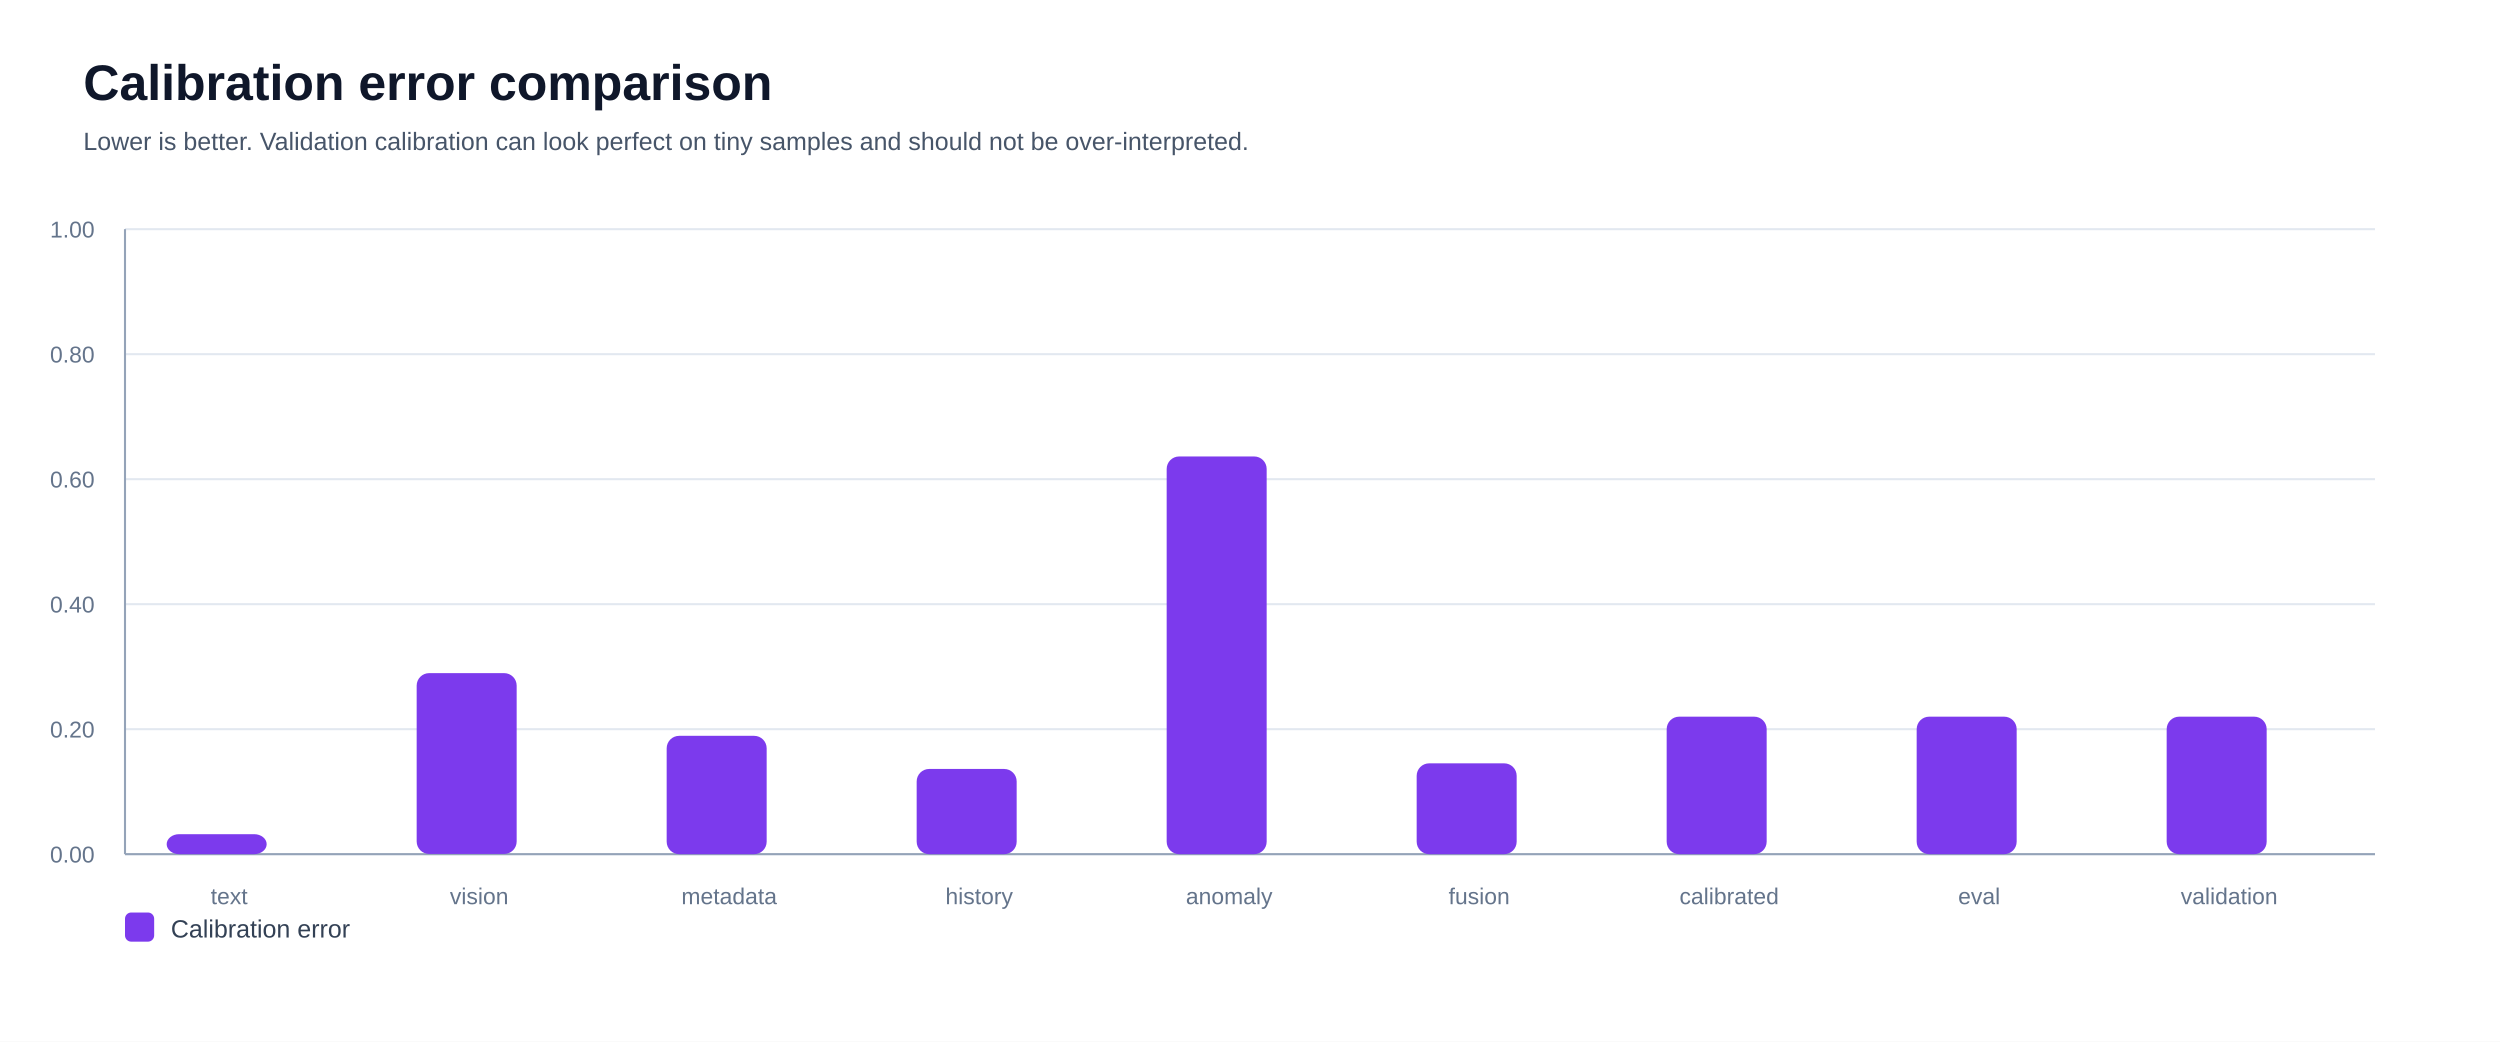
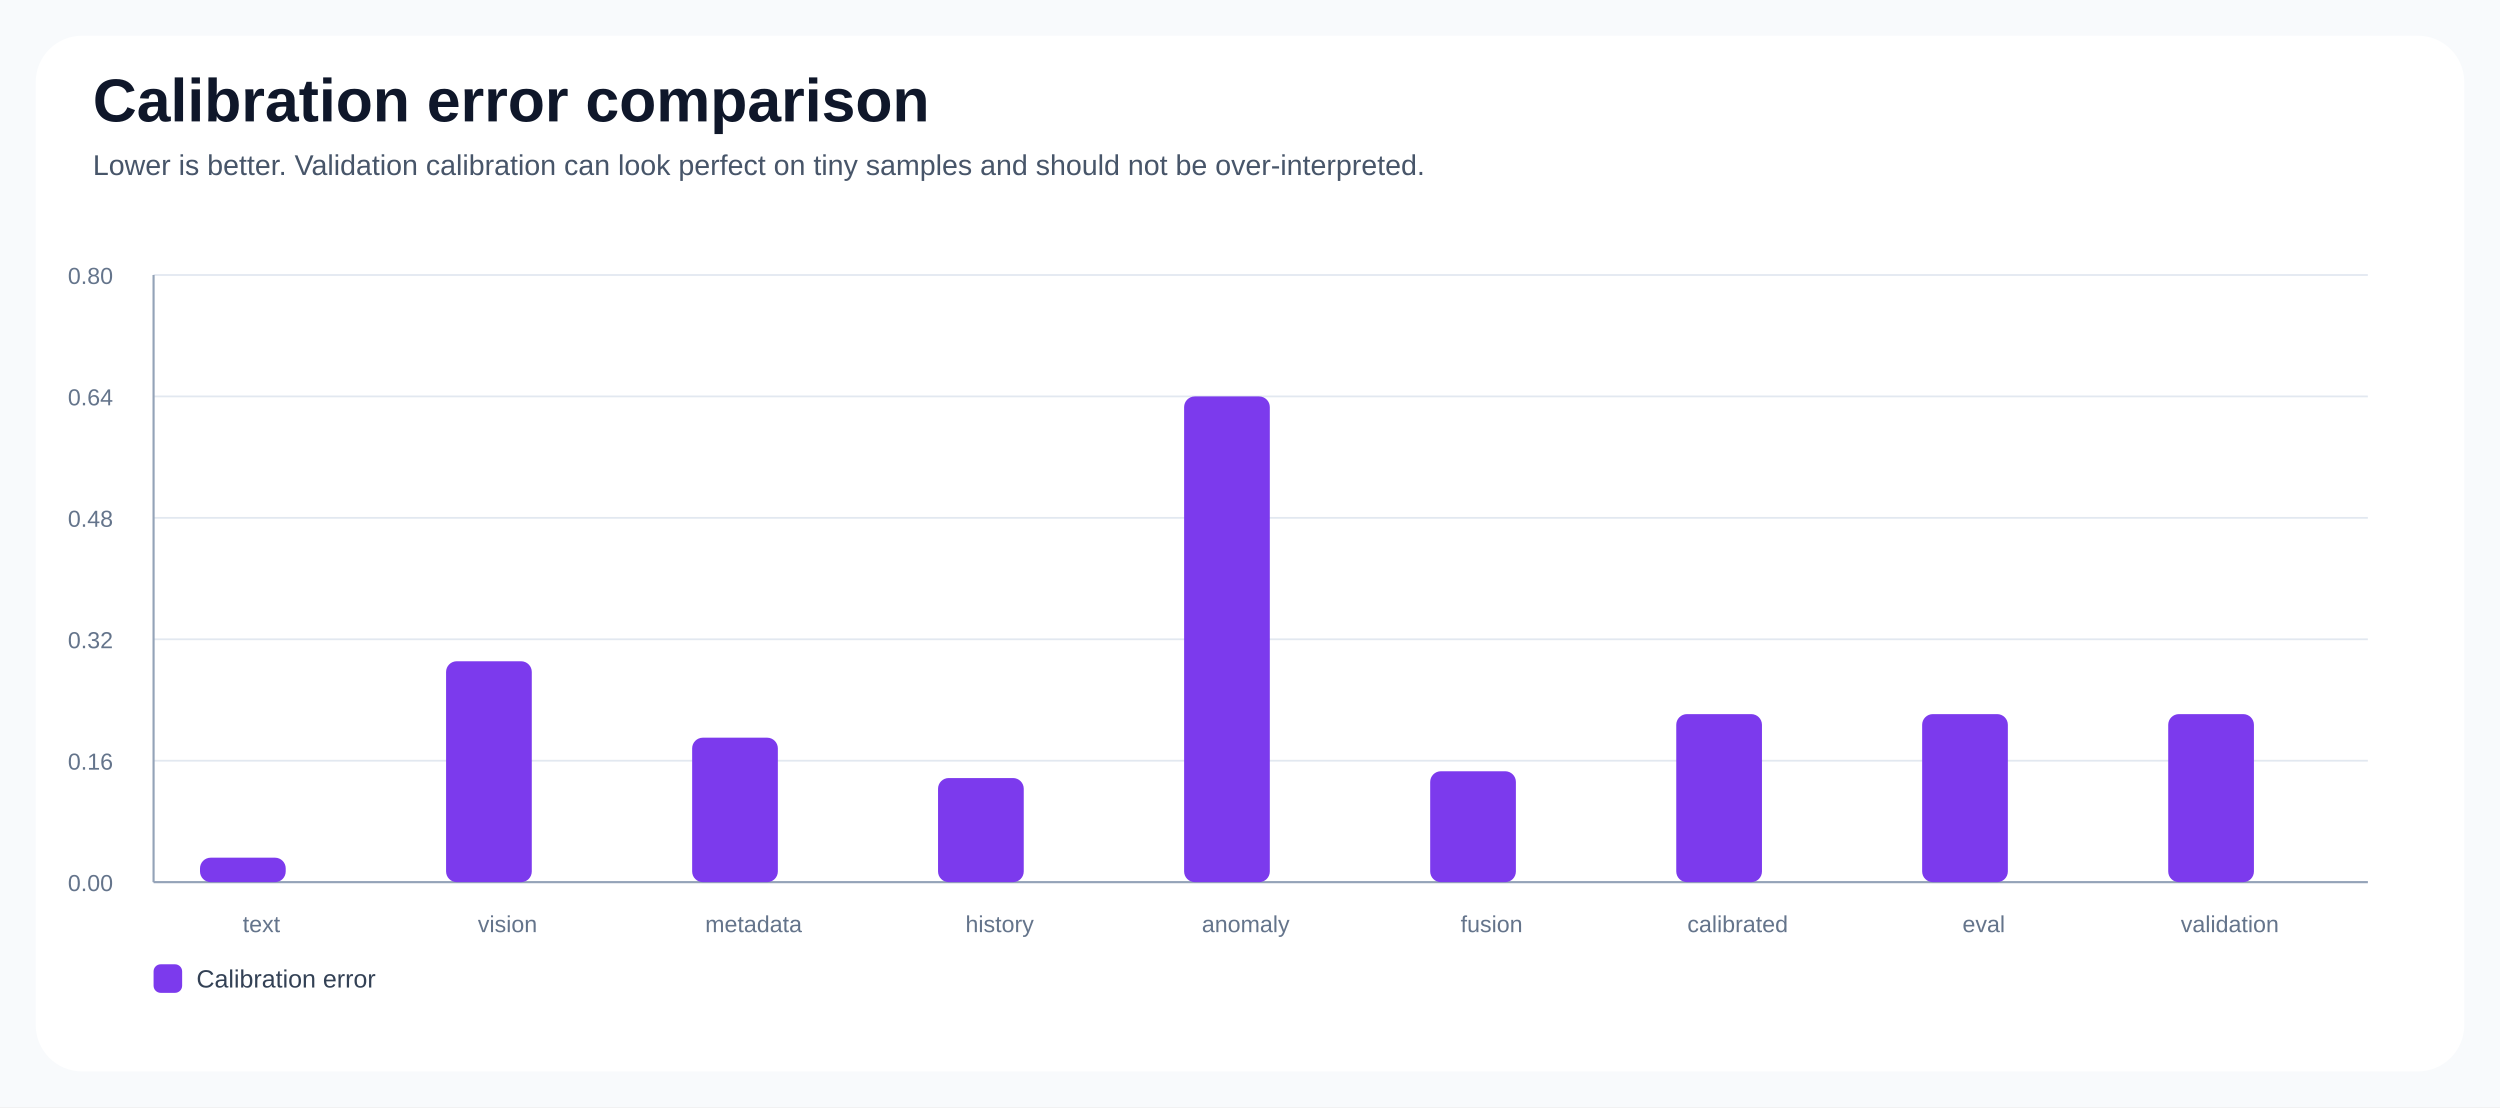
- <svg xmlns="http://www.w3.org/2000/svg" width="1200" height="500" viewBox="0 0 1200 500" role="img">
+ <svg xmlns="http://www.w3.org/2000/svg" width="1400" height="620" viewBox="0 0 1400 620" role="img">
  <style>
text { font-family: 'Segoe UI', Arial, sans-serif; fill: #0f172a; }
- .title { font-size: 24px; font-weight: 700; }
- .subtitle { font-size: 12px; fill: #475569; }
- .card { fill: #f8fafc; stroke: #cbd5e1; stroke-width: 1.5; rx: 14; }
- .accent { fill: #eff6ff; stroke: #93c5fd; stroke-width: 1.5; rx: 14; }
- .warn { fill: #fff7ed; stroke: #fdba74; stroke-width: 1.5; rx: 14; }
- .label { font-size: 13px; fill: #475569; }
- .value { font-size: 28px; font-weight: 700; }
- .small { font-size: 11px; fill: #64748b; }
- .axis { stroke: #94a3b8; stroke-width: 1; }
+ .title { font-size: 34px; font-weight: 700; }
+ .subtitle { font-size: 16px; fill: #475569; }
+ .card { fill: #ffffff; stroke: #cbd5e1; stroke-width: 1.5; rx: 20; }
+ .accent { fill: #eff6ff; stroke: #60a5fa; stroke-width: 1.5; rx: 20; }
+ .warn { fill: #fff7ed; stroke: #fb923c; stroke-width: 1.5; rx: 20; }
+ .label { font-size: 15px; font-weight: 600; fill: #475569; }
+ .value { font-size: 32px; font-weight: 700; }
+ .value-compact { font-size: 22px; font-weight: 700; }
+ .small { font-size: 13px; fill: #64748b; }
+ .axis { stroke: #94a3b8; stroke-width: 1.2; }
.grid { stroke: #e2e8f0; stroke-width: 1; }
- .legend { font-size: 12px; fill: #334155; }
- .stub { font-size: 16px; font-weight: 600; }
+ .legend { font-size: 14px; fill: #334155; }
+ .stub { font-size: 20px; font-weight: 600; }
</style>
-   <rect x="0" y="0" width="1200" height="500" fill="#ffffff" />
-   <text class="title" x="40" y="48">Calibration error comparison</text>
-   <text class="subtitle" x="40" y="72">Lower is better. Validation calibration can look perfect on tiny samples and should not be over-interpreted.</text>
-   <line class="grid" x1="60" y1="410.0" x2="1140" y2="410.0" />
-   <text class="small" x="24" y="414.0">0.00</text>
-   <line class="grid" x1="60" y1="350.0" x2="1140" y2="350.0" />
-   <text class="small" x="24" y="354.0">0.20</text>
-   <line class="grid" x1="60" y1="290.0" x2="1140" y2="290.0" />
-   <text class="small" x="24" y="294.0">0.40</text>
-   <line class="grid" x1="60" y1="230.0" x2="1140" y2="230.0" />
-   <text class="small" x="24" y="234.0">0.60</text>
-   <line class="grid" x1="60" y1="170.0" x2="1140" y2="170.0" />
-   <text class="small" x="24" y="174.0">0.80</text>
-   <line class="grid" x1="60" y1="110.0" x2="1140" y2="110.0" />
-   <text class="small" x="24" y="114.0">1.00</text>
-   <line class="axis" x1="60" y1="110" x2="60" y2="410" />
-   <line class="axis" x1="60" y1="410" x2="1140" y2="410" />
-   <rect x="80.0" y="400.4" width="48.0" height="9.6" fill="#7c3aed" rx="6" />
-   <text class="small" x="110.0" y="434" text-anchor="middle">text</text>
-   <rect x="200.0" y="323.1" width="48.0" height="86.8" fill="#7c3aed" rx="6" />
-   <text class="small" x="230.0" y="434" text-anchor="middle">vision</text>
-   <rect x="320.0" y="353.2" width="48.0" height="56.8" fill="#7c3aed" rx="6" />
-   <text class="small" x="350.0" y="434" text-anchor="middle">metadata</text>
-   <rect x="440.0" y="369.1" width="48.0" height="40.9" fill="#7c3aed" rx="6" />
-   <text class="small" x="470.0" y="434" text-anchor="middle">history</text>
-   <rect x="560.0" y="219.1" width="48.0" height="190.9" fill="#7c3aed" rx="6" />
-   <text class="small" x="590.0" y="434" text-anchor="middle">anomaly</text>
-   <rect x="680.0" y="366.4" width="48.0" height="43.6" fill="#7c3aed" rx="6" />
-   <text class="small" x="710.0" y="434" text-anchor="middle">fusion</text>
-   <rect x="800.0" y="344.0" width="48.0" height="66.0" fill="#7c3aed" rx="6" />
-   <text class="small" x="830.0" y="434" text-anchor="middle">calibrated</text>
-   <rect x="920.0" y="344.0" width="48.0" height="66.0" fill="#7c3aed" rx="6" />
-   <text class="small" x="950.0" y="434" text-anchor="middle">eval</text>
-   <rect x="1040.0" y="344.0" width="48.0" height="66.0" fill="#7c3aed" rx="6" />
-   <text class="small" x="1070.0" y="434" text-anchor="middle">validation</text>
-   <rect x="60" y="438" width="14" height="14" fill="#7c3aed" rx="3" />
-   <text class="legend" x="82" y="450">Calibration error</text>
+   <rect x="0" y="0" width="1400" height="620" fill="#f8fafc" />
+   <rect x="20" y="20" width="1360" height="580" fill="#ffffff" rx="26" />
+   <text class="title" x="52" y="68">Calibration error comparison</text>
+   <text class="subtitle" x="52" y="98">Lower is better. Validation calibration can look perfect on tiny samples and should not be over-interpreted.</text>
+   <line class="grid" x1="86" y1="494.0" x2="1326" y2="494.0" />
+   <text class="small" x="38" y="499.0">0.00</text>
+   <line class="grid" x1="86" y1="426.0" x2="1326" y2="426.0" />
+   <text class="small" x="38" y="431.0">0.16</text>
+   <line class="grid" x1="86" y1="358.0" x2="1326" y2="358.0" />
+   <text class="small" x="38" y="363.0">0.32</text>
+   <line class="grid" x1="86" y1="290.0" x2="1326" y2="290.0" />
+   <text class="small" x="38" y="295.0">0.48</text>
+   <line class="grid" x1="86" y1="222.0" x2="1326" y2="222.0" />
+   <text class="small" x="38" y="227.0">0.64</text>
+   <line class="grid" x1="86" y1="154.0" x2="1326" y2="154.0" />
+   <text class="small" x="38" y="159.0">0.80</text>
+   <line class="axis" x1="86" y1="154" x2="86" y2="494" />
+   <line class="axis" x1="86" y1="494" x2="1326" y2="494" />
+   <rect x="112.0" y="480.3" width="48.0" height="13.7" fill="#7c3aed" rx="6" />
+   <text class="small" x="146.4" y="522" text-anchor="middle">text</text>
+   <rect x="249.8" y="370.3" width="48.0" height="123.7" fill="#7c3aed" rx="6" />
+   <text class="small" x="284.2" y="522" text-anchor="middle">vision</text>
+   <rect x="387.6" y="413.1" width="48.0" height="80.9" fill="#7c3aed" rx="6" />
+   <text class="small" x="422.0" y="522" text-anchor="middle">metadata</text>
+   <rect x="525.3" y="435.7" width="48.0" height="58.3" fill="#7c3aed" rx="6" />
+   <text class="small" x="559.8" y="522" text-anchor="middle">history</text>
+   <rect x="663.1" y="222.0" width="48.0" height="272.0" fill="#7c3aed" rx="6" />
+   <text class="small" x="697.6" y="522" text-anchor="middle">anomaly</text>
+   <rect x="800.9" y="431.9" width="48.0" height="62.1" fill="#7c3aed" rx="6" />
+   <text class="small" x="835.3" y="522" text-anchor="middle">fusion</text>
+   <rect x="938.7" y="399.9" width="48.0" height="94.1" fill="#7c3aed" rx="6" />
+   <text class="small" x="973.1" y="522" text-anchor="middle">calibrated</text>
+   <rect x="1076.4" y="399.9" width="48.0" height="94.1" fill="#7c3aed" rx="6" />
+   <text class="small" x="1110.9" y="522" text-anchor="middle">eval</text>
+   <rect x="1214.2" y="399.9" width="48.0" height="94.1" fill="#7c3aed" rx="6" />
+   <text class="small" x="1248.7" y="522" text-anchor="middle">validation</text>
+   <rect x="86" y="540" width="16" height="16" fill="#7c3aed" rx="4" />
+   <text class="legend" x="110" y="553">Calibration error</text>
</svg>
